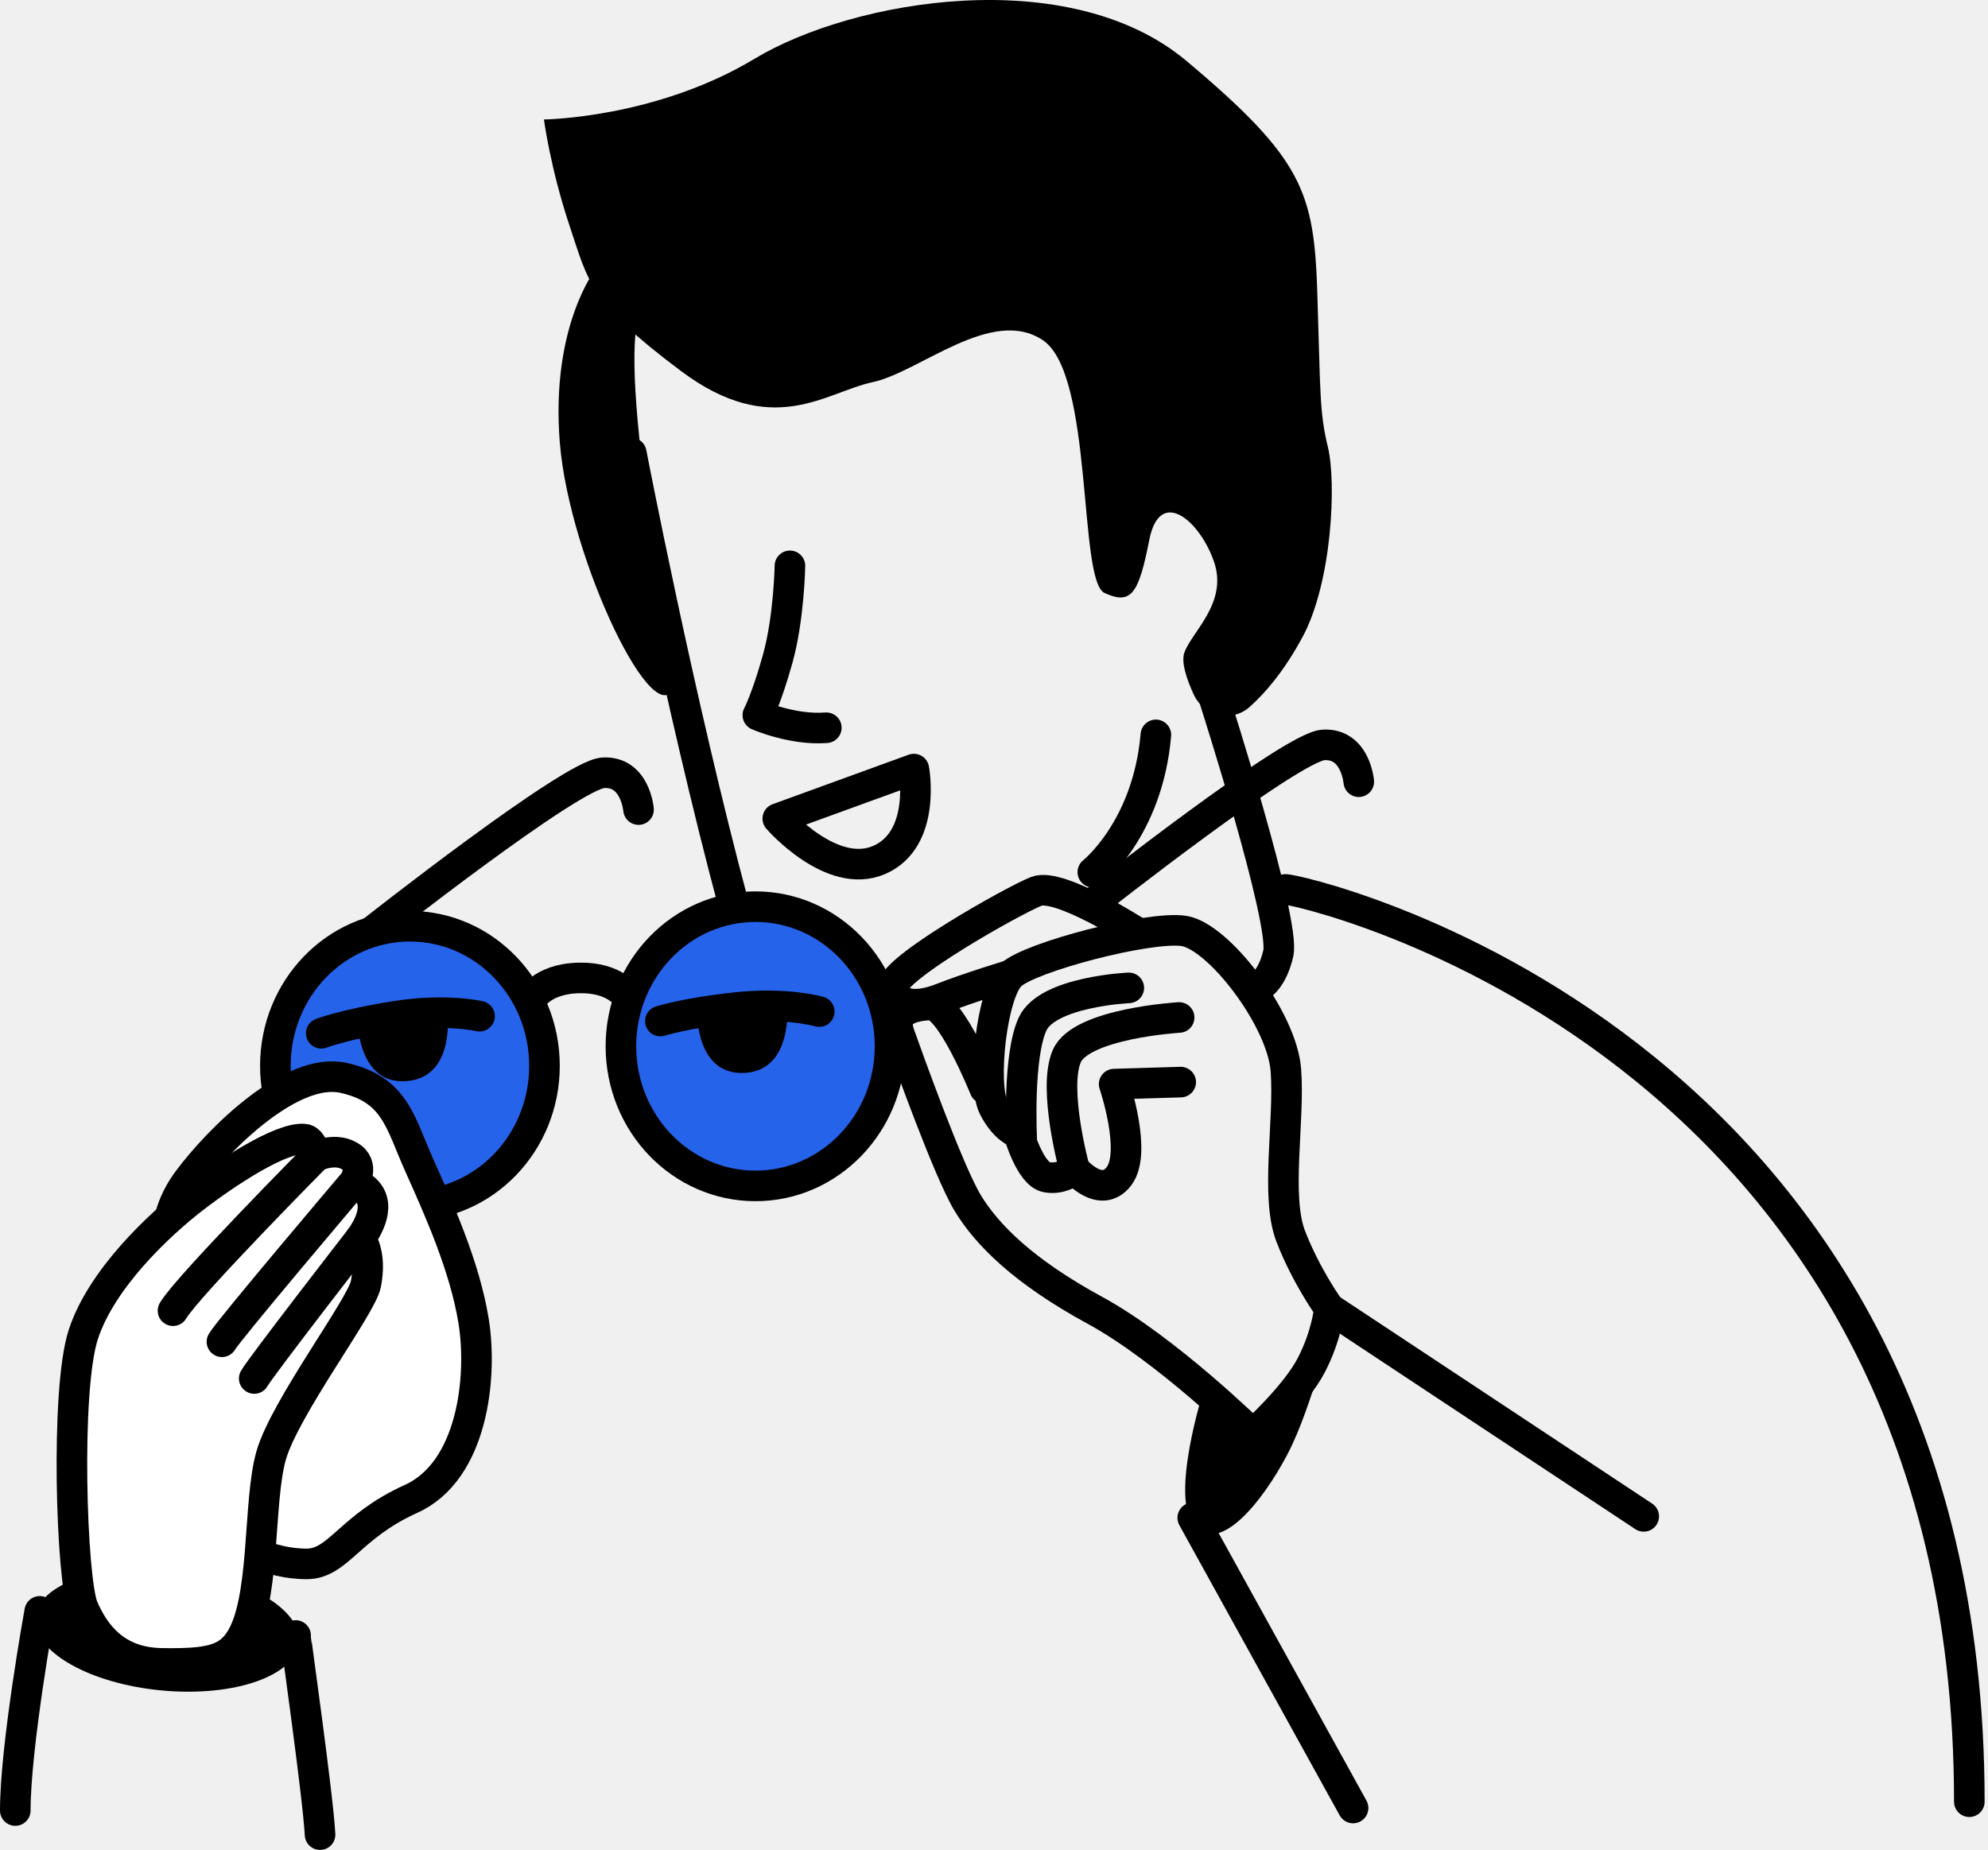
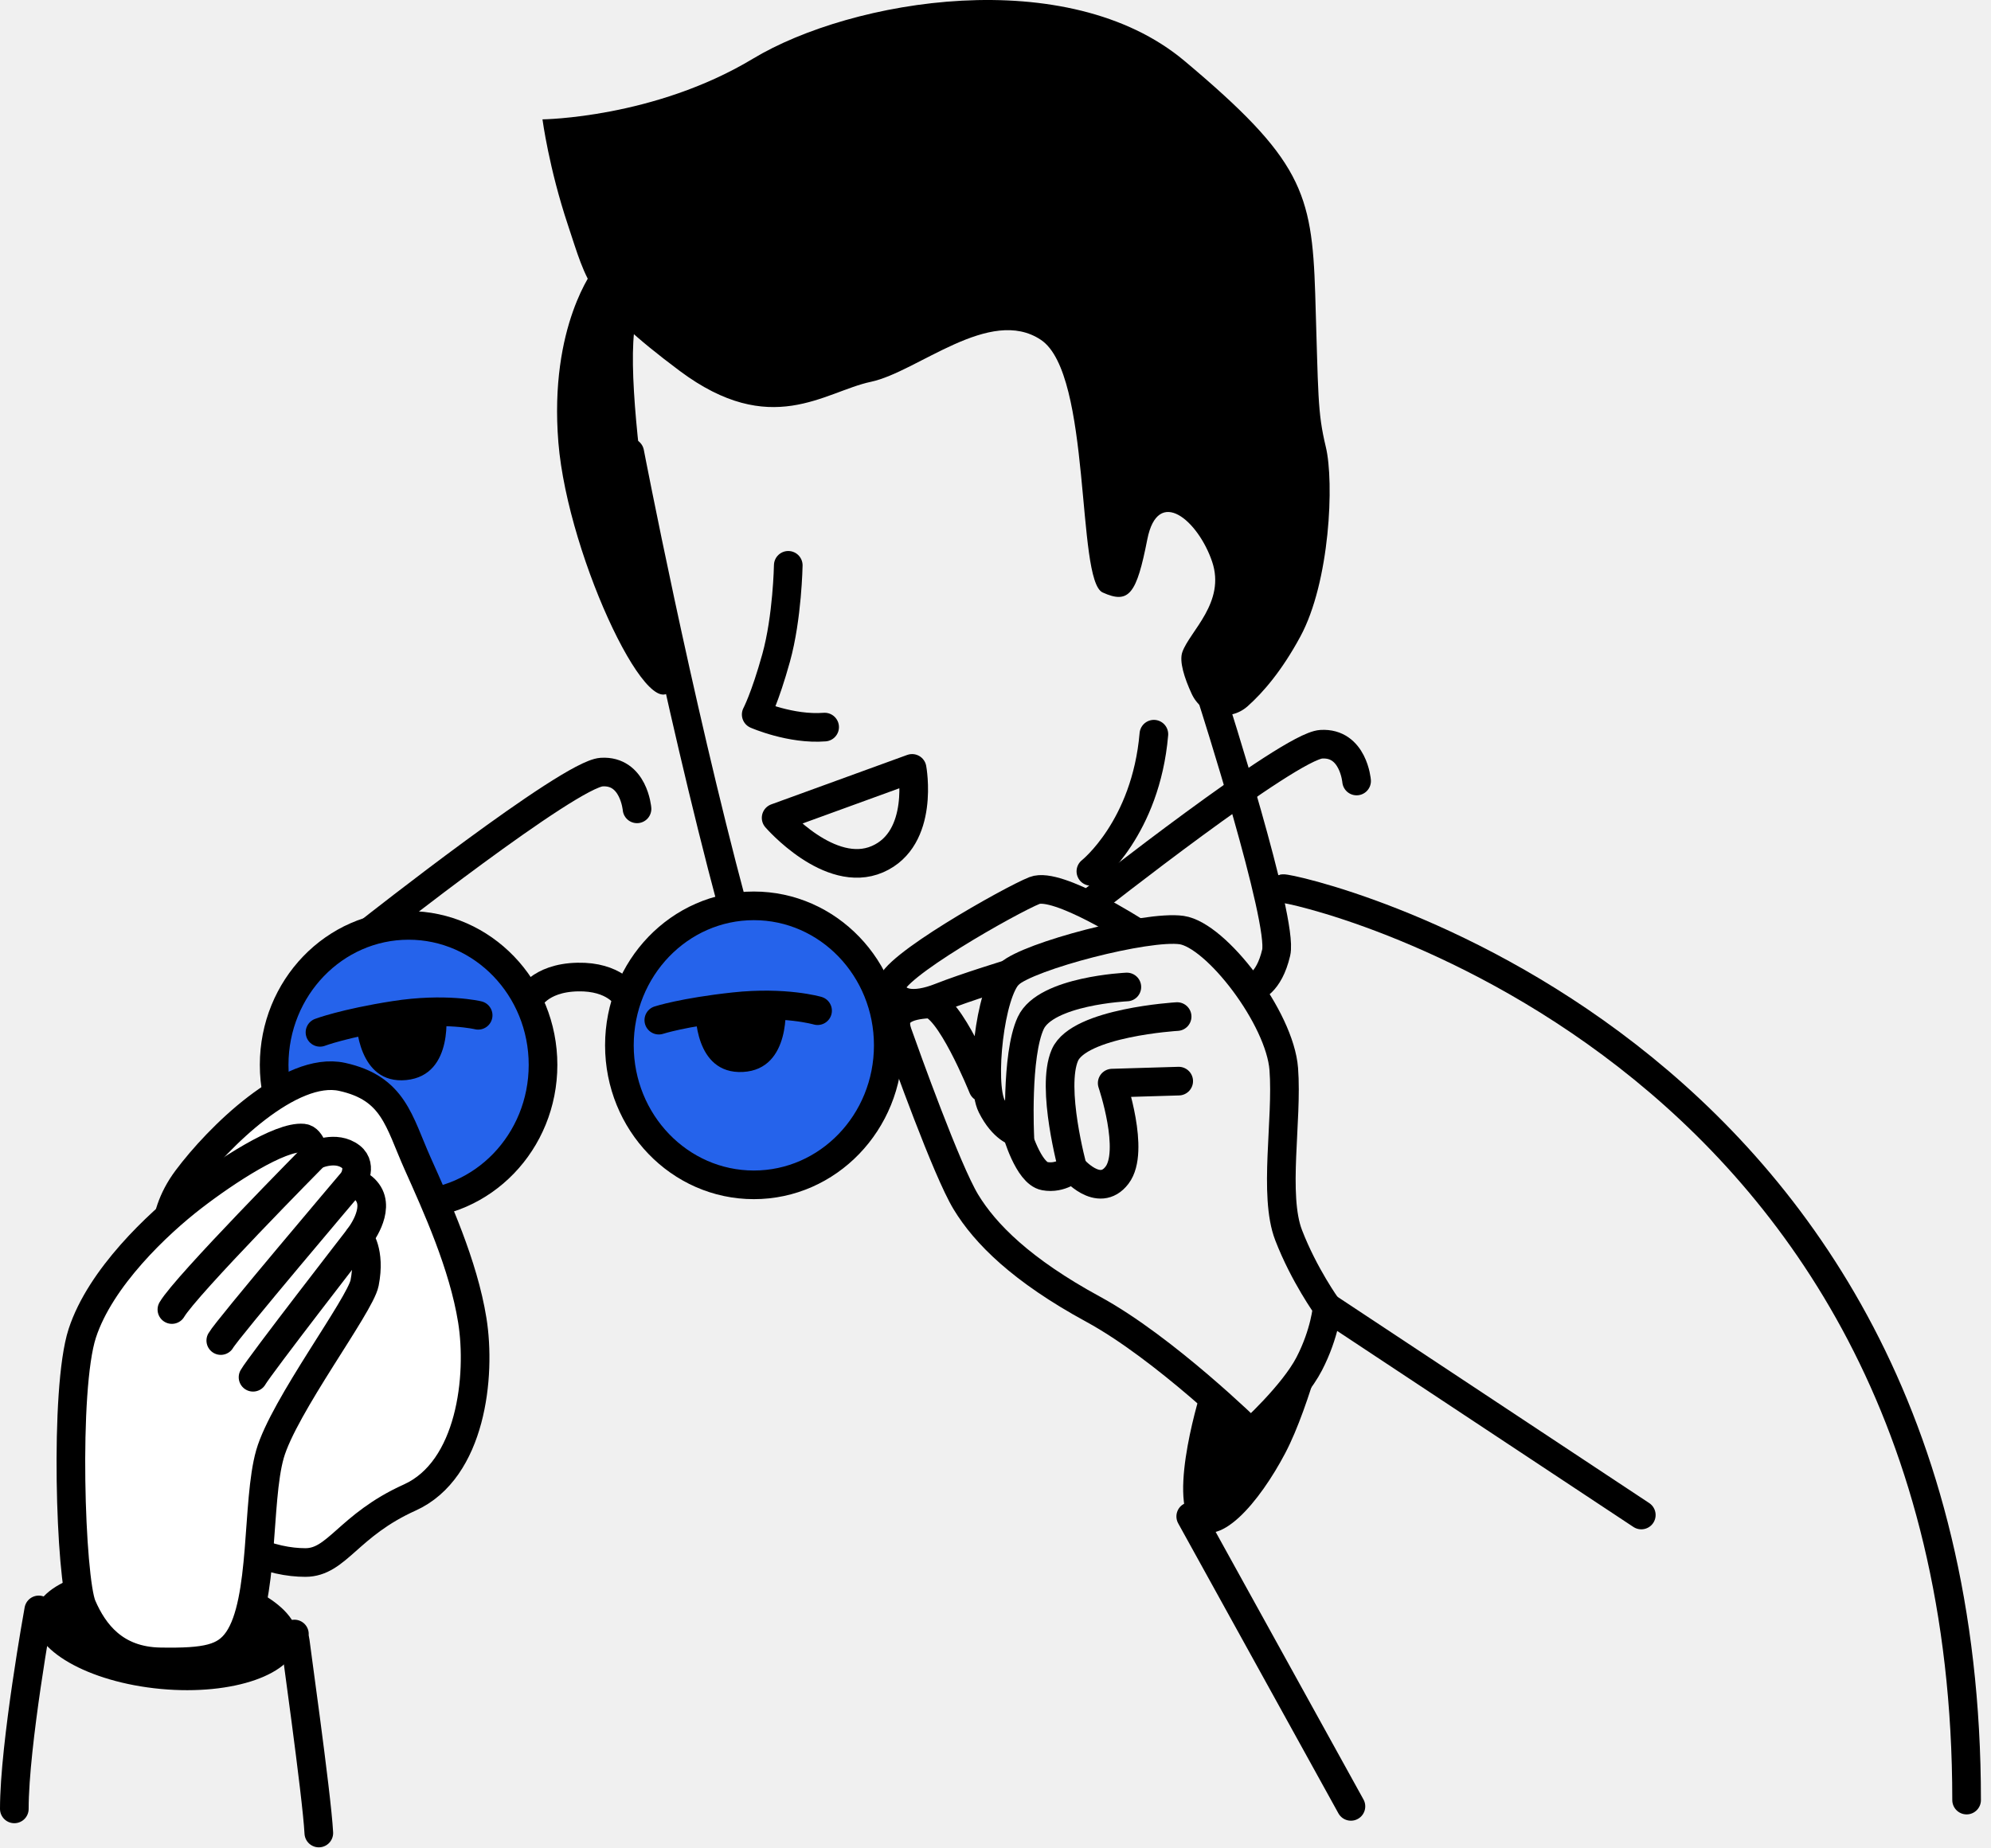
- <svg xmlns="http://www.w3.org/2000/svg" width="130" height="121" viewBox="0 0 130 121" fill="none">
-   <path d="M26.806 78.847C31.665 78.847 35.605 74.758 35.605 69.715C35.605 64.671 31.665 60.583 26.806 60.583C21.946 60.583 18.007 64.671 18.007 69.715C18.007 74.758 21.946 78.847 26.806 78.847Z" fill="#2563EB" stroke="black" stroke-width="2" stroke-linecap="round" stroke-linejoin="round" />
-   <path d="M49.402 77.567C54.261 77.567 58.201 73.478 58.201 68.435C58.201 63.391 54.261 59.303 49.402 59.303C44.542 59.303 40.603 63.391 40.603 68.435C40.603 73.478 44.542 77.567 49.402 77.567Z" fill="#2563EB" stroke="black" stroke-width="2" stroke-linecap="round" stroke-linejoin="round" />
-   <path d="M19.544 107.415C19.733 105.229 16.027 103.096 11.265 102.651C6.503 102.207 2.489 103.619 2.3 105.805C2.11 107.991 5.817 110.124 10.579 110.569C15.341 111.013 19.354 109.601 19.544 107.415Z" fill="black" />
-   <path d="M11.006 82.446C11.071 82.312 10.29 79.882 12.308 77.181C14.322 74.48 19.072 69.755 22.453 70.499C25.834 71.243 26.16 73.401 27.396 76.169C28.633 78.937 30.39 82.785 30.974 86.431C31.558 90.077 30.91 96.22 26.877 98.039C22.844 99.859 22.13 102.292 20.047 102.292C17.965 102.292 14.649 101.347 12.505 97.838C10.361 94.33 10.938 82.584 11.006 82.446Z" fill="white" stroke="black" stroke-width="2" stroke-miterlimit="10" stroke-linecap="round" stroke-linejoin="round" />
-   <path d="M15.64 107.366C17.4 104.809 16.841 98.317 17.732 95.198C18.623 92.078 23.638 85.459 23.925 83.991C24.332 81.927 23.557 81.005 23.557 81.005C23.557 81.005 24.981 79.229 24.109 78.053C23.635 77.409 23.083 77.48 23.083 77.48C23.083 77.48 23.841 76.364 23.031 75.73C22.036 74.956 20.658 75.636 20.658 75.636C20.658 75.636 20.445 74.557 19.905 74.507C18.381 74.363 14.862 76.665 12.637 78.384C10.412 80.104 6.634 83.639 5.446 87.289C4.255 90.942 4.678 103.385 5.433 105.144C6.192 106.9 7.571 108.75 10.558 108.797C13.548 108.847 14.794 108.596 15.64 107.366Z" fill="white" stroke="black" stroke-width="2" stroke-miterlimit="10" stroke-linecap="round" stroke-linejoin="round" />
-   <path d="M23.561 81.008C23.561 81.008 17.028 89.433 16.625 90.164" stroke="black" stroke-width="2" stroke-miterlimit="10" stroke-linecap="round" stroke-linejoin="round" />
-   <path d="M23.063 77.426C23.063 77.426 14.917 87.031 14.513 87.761" stroke="black" stroke-width="2" stroke-miterlimit="10" stroke-linecap="round" stroke-linejoin="round" />
-   <path d="M20.661 75.64C20.661 75.64 12.227 84.162 11.313 85.73" stroke="black" stroke-width="2" stroke-miterlimit="10" stroke-linecap="round" stroke-linejoin="round" />
-   <path d="M64.394 71.203C64.394 71.203 62.163 65.65 60.826 65.727C59.489 65.804 58.297 66.189 58.821 67.654C59.34 69.118 62.017 76.602 63.28 78.686C64.542 80.767 66.922 83.16 71.604 85.707C76.286 88.254 81.936 93.807 81.936 93.807C81.936 93.807 84.707 91.303 85.75 89.289C86.793 87.275 86.928 85.576 86.928 85.576C86.928 85.576 85.414 83.482 84.403 80.861C83.393 78.24 84.339 73.331 84.087 69.99C83.835 66.648 79.67 61.216 77.4 60.888C75.13 60.559 67.368 62.59 66.105 63.77C64.843 64.949 64.213 70.908 64.968 72.412C65.724 73.917 66.609 74.115 66.609 74.115C66.609 74.115 67.364 76.799 68.439 76.997C69.511 77.195 70.27 76.474 70.27 76.474C70.27 76.474 71.975 78.505 73.173 76.933C74.371 75.362 72.857 70.908 72.857 70.908L77.209 70.777" stroke="black" stroke-width="2" stroke-miterlimit="10" stroke-linecap="round" stroke-linejoin="round" />
-   <path d="M70.267 76.471C70.267 76.471 68.827 71.226 69.76 69.078C70.693 66.93 77.106 66.551 77.106 66.551" stroke="black" stroke-width="2" stroke-miterlimit="10" stroke-linecap="round" stroke-linejoin="round" />
-   <path d="M66.812 74.45C66.812 74.45 66.537 69.095 67.525 66.974C68.513 64.852 73.815 64.614 73.815 64.614" stroke="black" stroke-width="2" stroke-miterlimit="10" stroke-linecap="round" stroke-linejoin="round" />
-   <path d="M74.429 61.035C74.429 61.035 69.276 57.707 67.774 58.297C66.273 58.887 58.197 63.435 58.401 64.614C58.604 65.794 59.902 65.962 61.607 65.288C63.312 64.614 66.105 63.766 66.105 63.766" stroke="black" stroke-width="2" stroke-miterlimit="10" stroke-linecap="round" stroke-linejoin="round" />
-   <path d="M2.598 105.395C2.598 105.395 1 114.206 1 118.422" stroke="black" stroke-width="2" stroke-miterlimit="10" stroke-linecap="round" stroke-linejoin="round" />
-   <path d="M19.331 106.974C19.318 107.138 20.797 117.456 20.929 120" stroke="black" stroke-width="2" stroke-miterlimit="10" stroke-linecap="round" stroke-linejoin="round" />
-   <path d="M78.723 90.888C78.723 90.888 76.45 97.962 78.103 99.822C79.757 101.682 82.53 98.274 84.184 95.131C85.837 91.987 87.264 85.955 87.264 85.955C87.264 85.955 84.306 91.548 83.376 92.513C82.446 93.478 81.933 93.807 81.933 93.807L78.723 90.888Z" fill="black" />
-   <path d="M86.925 85.573L107.487 99.182" stroke="black" stroke-width="2" stroke-miterlimit="10" stroke-linecap="round" stroke-linejoin="round" />
-   <path d="M21.007 67.584C21.007 67.584 22.573 66.987 25.886 66.468C29.198 65.948 31.358 66.468 31.358 66.468" stroke="black" stroke-width="2" stroke-miterlimit="10" stroke-linecap="round" stroke-linejoin="round" />
-   <path d="M23.38 66.866C23.38 66.866 23.457 71.025 26.657 70.707C29.857 70.388 29.24 66.106 29.24 66.106C29.24 66.106 26.928 66.146 25.889 66.464C24.846 66.786 23.38 66.866 23.38 66.866Z" fill="black" />
-   <path d="M43.183 66.786C43.183 66.786 44.771 66.266 48.107 65.904C51.442 65.543 53.573 66.166 53.573 66.166" stroke="black" stroke-width="2" stroke-miterlimit="10" stroke-linecap="round" stroke-linejoin="round" />
-   <path d="M45.585 66.186C45.585 66.186 45.479 70.345 48.688 70.177C51.898 70.01 51.471 65.707 51.471 65.707C51.471 65.707 49.16 65.636 48.107 65.904C47.051 66.176 45.585 66.186 45.585 66.186Z" fill="black" />
-   <path d="M34.658 65.486C34.658 65.486 35.317 64.014 37.874 63.964C40.274 63.914 41.039 65.221 41.039 65.221" stroke="black" stroke-width="2" stroke-linecap="round" stroke-linejoin="round" />
-   <path d="M24.352 60.911C24.352 60.911 37.329 50.676 39.437 50.546C41.543 50.415 41.756 52.952 41.756 52.952" stroke="black" stroke-width="2" stroke-linecap="round" stroke-linejoin="round" />
-   <path d="M71.449 59.088C71.449 59.088 84.426 48.853 86.534 48.723C88.643 48.592 88.853 51.129 88.853 51.129" stroke="black" stroke-width="2" stroke-linecap="round" stroke-linejoin="round" />
-   <path d="M51.655 37.01C51.655 37.01 51.597 40.422 50.861 43.069C50.125 45.717 49.557 46.776 49.557 46.776C49.557 46.776 51.823 47.774 54.035 47.6" stroke="black" stroke-width="2" stroke-linecap="round" stroke-linejoin="round" />
-   <path d="M50.861 53.542L59.76 50.304C59.76 50.304 60.609 54.892 57.494 56.246C54.374 57.6 50.861 53.542 50.861 53.542Z" stroke="black" stroke-width="2" stroke-linecap="round" stroke-linejoin="round" />
-   <path d="M71.462 57.044C71.462 57.044 75.056 54.212 75.585 48.066" stroke="black" stroke-width="2" stroke-linecap="round" stroke-linejoin="round" />
-   <path d="M41.281 29.627C41.281 29.627 44.394 45.827 47.984 59.225" stroke="black" stroke-width="2" stroke-linecap="round" stroke-linejoin="round" />
-   <path d="M79.427 45.784C79.427 45.784 84.074 60.285 83.59 62.362C83.105 64.44 82.072 64.654 82.072 64.654" stroke="black" stroke-width="2" stroke-linecap="round" stroke-linejoin="round" />
-   <path d="M84.039 58.176C84.475 58.026 128.779 67.627 128.779 117.845" stroke="black" stroke-width="2" stroke-linecap="round" stroke-linejoin="round" />
-   <path d="M81.723 46.233C80.538 47.288 78.724 46.873 78.052 45.408C77.59 44.4 77.229 43.307 77.448 42.687C77.936 41.316 80.299 39.436 79.395 36.766C78.491 34.095 75.847 31.782 75.153 35.321C74.458 38.86 73.971 39.581 72.23 38.786C70.49 37.992 71.536 24.49 68.194 22.251C64.852 20.013 60.125 24.346 57.064 24.996C54.003 25.646 50.526 28.749 44.542 24.276C38.559 19.798 38.491 18.498 37.238 14.745C35.986 10.991 35.569 7.814 35.569 7.814C35.569 7.814 42.873 7.741 49.344 3.843C55.815 -0.054 69.935 -2.437 77.587 3.987C85.24 10.411 85.934 12.58 86.144 19.222C86.354 25.864 86.283 26.946 86.838 29.259C87.394 31.568 87.109 38.093 85.169 41.678C83.968 43.9 82.741 45.328 81.723 46.233Z" fill="black" />
-   <path d="M38.976 17.563C38.976 17.563 35.986 21.316 36.609 28.971C37.235 36.625 42.954 48.502 44.152 44.762C44.281 44.359 40.216 23.997 41.891 20.314C43.567 16.631 38.976 17.563 38.976 17.563Z" fill="black" />
-   <path d="M77.997 99.276L88.481 118.257" stroke="black" stroke-width="2" stroke-linecap="round" stroke-linejoin="round" />
+ <svg xmlns="http://www.w3.org/2000/svg" width="139" height="129" viewBox="0 0 139 129" fill="none">
+   <path d="M28.526 84.103C33.709 84.103 37.911 79.742 37.911 74.362C37.911 68.983 33.709 64.621 28.526 64.621C23.343 64.621 19.14 68.983 19.14 74.362C19.14 79.742 23.343 84.103 28.526 84.103Z" fill="#2563EB" stroke="black" stroke-width="2" stroke-linecap="round" stroke-linejoin="round" />
+   <path d="M52.629 82.738C57.812 82.738 62.014 78.377 62.014 72.997C62.014 67.617 57.812 63.256 52.629 63.256C47.445 63.256 43.243 67.617 43.243 72.997C43.243 78.377 47.445 82.738 52.629 82.738Z" fill="#2563EB" stroke="black" stroke-width="2" stroke-linecap="round" stroke-linejoin="round" />
+   <path d="M20.78 114.576C20.982 112.244 17.028 109.969 11.949 109.495C6.87 109.02 2.588 110.527 2.386 112.859C2.184 115.191 6.138 117.466 11.217 117.94C16.296 118.414 20.578 116.908 20.78 114.576Z" fill="black" />
+   <path d="M11.674 87.942C11.742 87.799 10.909 85.208 13.062 82.327C15.211 79.446 20.277 74.405 23.883 75.199C27.489 75.993 27.837 78.294 29.156 81.247C30.475 84.2 32.349 88.304 32.972 92.193C33.596 96.082 32.904 102.634 28.602 104.575C24.3 106.516 23.539 109.112 21.317 109.112C19.096 109.112 15.559 108.104 13.272 104.361C10.985 100.618 11.601 88.089 11.674 87.942Z" fill="white" stroke="black" stroke-width="2" stroke-miterlimit="10" stroke-linecap="round" stroke-linejoin="round" />
+   <path d="M16.616 114.524C18.493 111.796 17.897 104.872 18.848 101.544C19.798 98.216 25.147 91.156 25.454 89.591C25.888 87.388 25.061 86.406 25.061 86.406C25.061 86.406 26.58 84.511 25.65 83.256C25.144 82.57 24.555 82.645 24.555 82.645C24.555 82.645 25.364 81.455 24.5 80.779C23.439 79.953 21.968 80.679 21.968 80.679C21.968 80.679 21.741 79.528 21.166 79.474C19.54 79.32 15.786 81.776 13.413 83.61C11.04 85.444 7.01 89.215 5.743 93.108C4.472 97.004 4.923 110.277 5.729 112.154C6.538 114.027 8.009 116 11.195 116.05C14.384 116.104 15.714 115.836 16.616 114.524Z" fill="white" stroke="black" stroke-width="2" stroke-miterlimit="10" stroke-linecap="round" stroke-linejoin="round" />
+   <path d="M25.065 86.409C25.065 86.409 18.097 95.396 17.666 96.175" stroke="black" stroke-width="2" stroke-miterlimit="10" stroke-linecap="round" stroke-linejoin="round" />
+   <path d="M24.534 82.588C24.534 82.588 15.845 92.833 15.414 93.612" stroke="black" stroke-width="2" stroke-miterlimit="10" stroke-linecap="round" stroke-linejoin="round" />
+   <path d="M21.972 80.682C21.972 80.682 12.976 89.773 12.001 91.446" stroke="black" stroke-width="2" stroke-miterlimit="10" stroke-linecap="round" stroke-linejoin="round" />
+   <path d="M68.62 75.95C68.62 75.95 66.24 70.026 64.814 70.109C63.388 70.191 62.117 70.602 62.675 72.164C63.23 73.726 66.085 81.708 67.432 83.932C68.778 86.152 71.317 88.704 76.311 91.421C81.305 94.137 87.332 100.061 87.332 100.061C87.332 100.061 90.287 97.39 91.4 95.242C92.512 93.094 92.657 91.281 92.657 91.281C92.657 91.281 91.042 89.047 89.964 86.252C88.886 83.456 89.895 78.219 89.626 74.656C89.357 71.092 84.914 65.297 82.493 64.947C80.072 64.597 71.792 66.763 70.445 68.021C69.099 69.279 68.427 75.635 69.233 77.24C70.039 78.845 70.983 79.056 70.983 79.056C70.983 79.056 71.789 81.919 72.936 82.13C74.079 82.341 74.888 81.573 74.888 81.573C74.888 81.573 76.707 83.739 77.985 82.062C79.263 80.386 77.647 75.635 77.647 75.635L82.29 75.496" stroke="black" stroke-width="2" stroke-miterlimit="10" stroke-linecap="round" stroke-linejoin="round" />
+   <path d="M74.885 81.569C74.885 81.569 73.349 75.975 74.344 73.683C75.34 71.392 82.18 70.988 82.18 70.988" stroke="black" stroke-width="2" stroke-miterlimit="10" stroke-linecap="round" stroke-linejoin="round" />
+   <path d="M71.199 79.413C71.199 79.413 70.907 73.701 71.961 71.438C73.014 69.176 78.67 68.922 78.67 68.922" stroke="black" stroke-width="2" stroke-miterlimit="10" stroke-linecap="round" stroke-linejoin="round" />
+   <path d="M79.324 65.104C79.324 65.104 73.828 61.554 72.226 62.184C70.624 62.813 62.01 67.664 62.227 68.922C62.444 70.18 63.829 70.359 65.647 69.64C67.466 68.922 70.445 68.017 70.445 68.017" stroke="black" stroke-width="2" stroke-miterlimit="10" stroke-linecap="round" stroke-linejoin="round" />
+   <path d="M2.705 112.422C2.705 112.422 1 121.819 1 126.316" stroke="black" stroke-width="2" stroke-miterlimit="10" stroke-linecap="round" stroke-linejoin="round" />
+   <path d="M20.553 114.105C20.539 114.28 22.116 125.287 22.258 128" stroke="black" stroke-width="2" stroke-miterlimit="10" stroke-linecap="round" stroke-linejoin="round" />
+   <path d="M83.905 96.947C83.905 96.947 81.48 104.493 83.244 106.477C85.007 108.461 87.966 104.826 89.729 101.473C91.493 98.12 93.015 91.685 93.015 91.685C93.015 91.685 89.86 97.651 88.868 98.681C87.876 99.71 87.329 100.061 87.329 100.061L83.905 96.947Z" fill="black" />
+   <path d="M92.654 91.278L114.586 105.794" stroke="black" stroke-width="2" stroke-miterlimit="10" stroke-linecap="round" stroke-linejoin="round" />
+   <path d="M22.34 72.089C22.34 72.089 24.011 71.453 27.544 70.899C31.078 70.345 33.382 70.899 33.382 70.899" stroke="black" stroke-width="2" stroke-miterlimit="10" stroke-linecap="round" stroke-linejoin="round" />
+   <path d="M24.872 71.324C24.872 71.324 24.954 75.76 28.367 75.421C31.781 75.081 31.123 70.513 31.123 70.513C31.123 70.513 28.657 70.555 27.548 70.895C26.435 71.238 24.872 71.324 24.872 71.324Z" fill="black" />
+   <path d="M45.995 71.238C45.995 71.238 47.689 70.684 51.247 70.298C54.805 69.912 57.078 70.577 57.078 70.577" stroke="black" stroke-width="2" stroke-miterlimit="10" stroke-linecap="round" stroke-linejoin="round" />
+   <path d="M48.557 70.598C48.557 70.598 48.444 75.034 51.867 74.856C55.291 74.677 54.836 70.087 54.836 70.087C54.836 70.087 52.37 70.012 51.247 70.298C50.121 70.588 48.557 70.598 48.557 70.598Z" fill="black" />
+   <path d="M36.902 69.851C36.902 69.851 37.605 68.282 40.333 68.228C42.892 68.175 43.708 69.569 43.708 69.569" stroke="black" stroke-width="2" stroke-linecap="round" stroke-linejoin="round" />
+   <path d="M25.909 64.972C25.909 64.972 39.751 54.055 42 53.916C44.245 53.776 44.473 56.482 44.473 56.482" stroke="black" stroke-width="2" stroke-linecap="round" stroke-linejoin="round" />
+   <path d="M76.145 63.027C76.145 63.027 89.988 52.11 92.237 51.971C94.486 51.831 94.71 54.538 94.71 54.538" stroke="black" stroke-width="2" stroke-linecap="round" stroke-linejoin="round" />
+   <path d="M55.032 39.477C55.032 39.477 54.97 43.117 54.185 45.941C53.4 48.764 52.794 49.894 52.794 49.894C52.794 49.894 55.212 50.959 57.571 50.773" stroke="black" stroke-width="2" stroke-linecap="round" stroke-linejoin="round" />
+   <path d="M54.185 57.111L63.677 53.658C63.677 53.658 64.583 58.552 61.26 59.996C57.932 61.44 54.185 57.111 54.185 57.111Z" stroke="black" stroke-width="2" stroke-linecap="round" stroke-linejoin="round" />
+   <path d="M76.159 60.847C76.159 60.847 79.993 57.826 80.557 51.27" stroke="black" stroke-width="2" stroke-linecap="round" stroke-linejoin="round" />
+   <path d="M43.966 31.603C43.966 31.603 47.286 48.882 51.117 63.174" stroke="black" stroke-width="2" stroke-linecap="round" stroke-linejoin="round" />
+   <path d="M84.656 48.836C84.656 48.836 89.612 64.303 89.096 66.52C88.579 68.736 87.477 68.965 87.477 68.965" stroke="black" stroke-width="2" stroke-linecap="round" stroke-linejoin="round" />
+   <path d="M89.574 62.055C90.039 61.894 137.297 72.135 137.297 125.701" stroke="black" stroke-width="2" stroke-linecap="round" stroke-linejoin="round" />
+   <path d="M87.105 49.315C85.841 50.441 83.905 49.998 83.189 48.436C82.696 47.36 82.311 46.194 82.545 45.533C83.065 44.071 85.586 42.066 84.622 39.217C83.657 36.368 80.836 33.901 80.096 37.676C79.355 41.451 78.835 42.219 76.979 41.372C75.123 40.525 76.238 26.123 72.674 23.735C69.109 21.347 64.067 25.969 60.801 26.662C57.536 27.356 53.827 30.666 47.445 25.894C41.063 21.118 40.99 19.731 39.654 15.728C38.318 11.724 37.873 8.335 37.873 8.335C37.873 8.335 45.664 8.257 52.566 4.099C59.469 -0.058 74.53 -2.6 82.693 4.253C90.856 11.105 91.596 13.418 91.82 20.503C92.044 27.588 91.968 28.743 92.561 31.209C93.153 33.672 92.85 40.632 90.78 44.457C89.499 46.827 88.19 48.35 87.105 49.315Z" fill="black" />
+   <path d="M41.507 18.734C41.507 18.734 38.318 22.737 38.983 30.902C39.651 39.066 45.751 51.735 47.028 47.746C47.166 47.317 42.83 25.597 44.617 21.669C46.405 17.74 41.507 18.734 41.507 18.734Z" fill="black" />
+   <path d="M83.13 105.894L94.314 126.141" stroke="black" stroke-width="2" stroke-linecap="round" stroke-linejoin="round" />
</svg>
